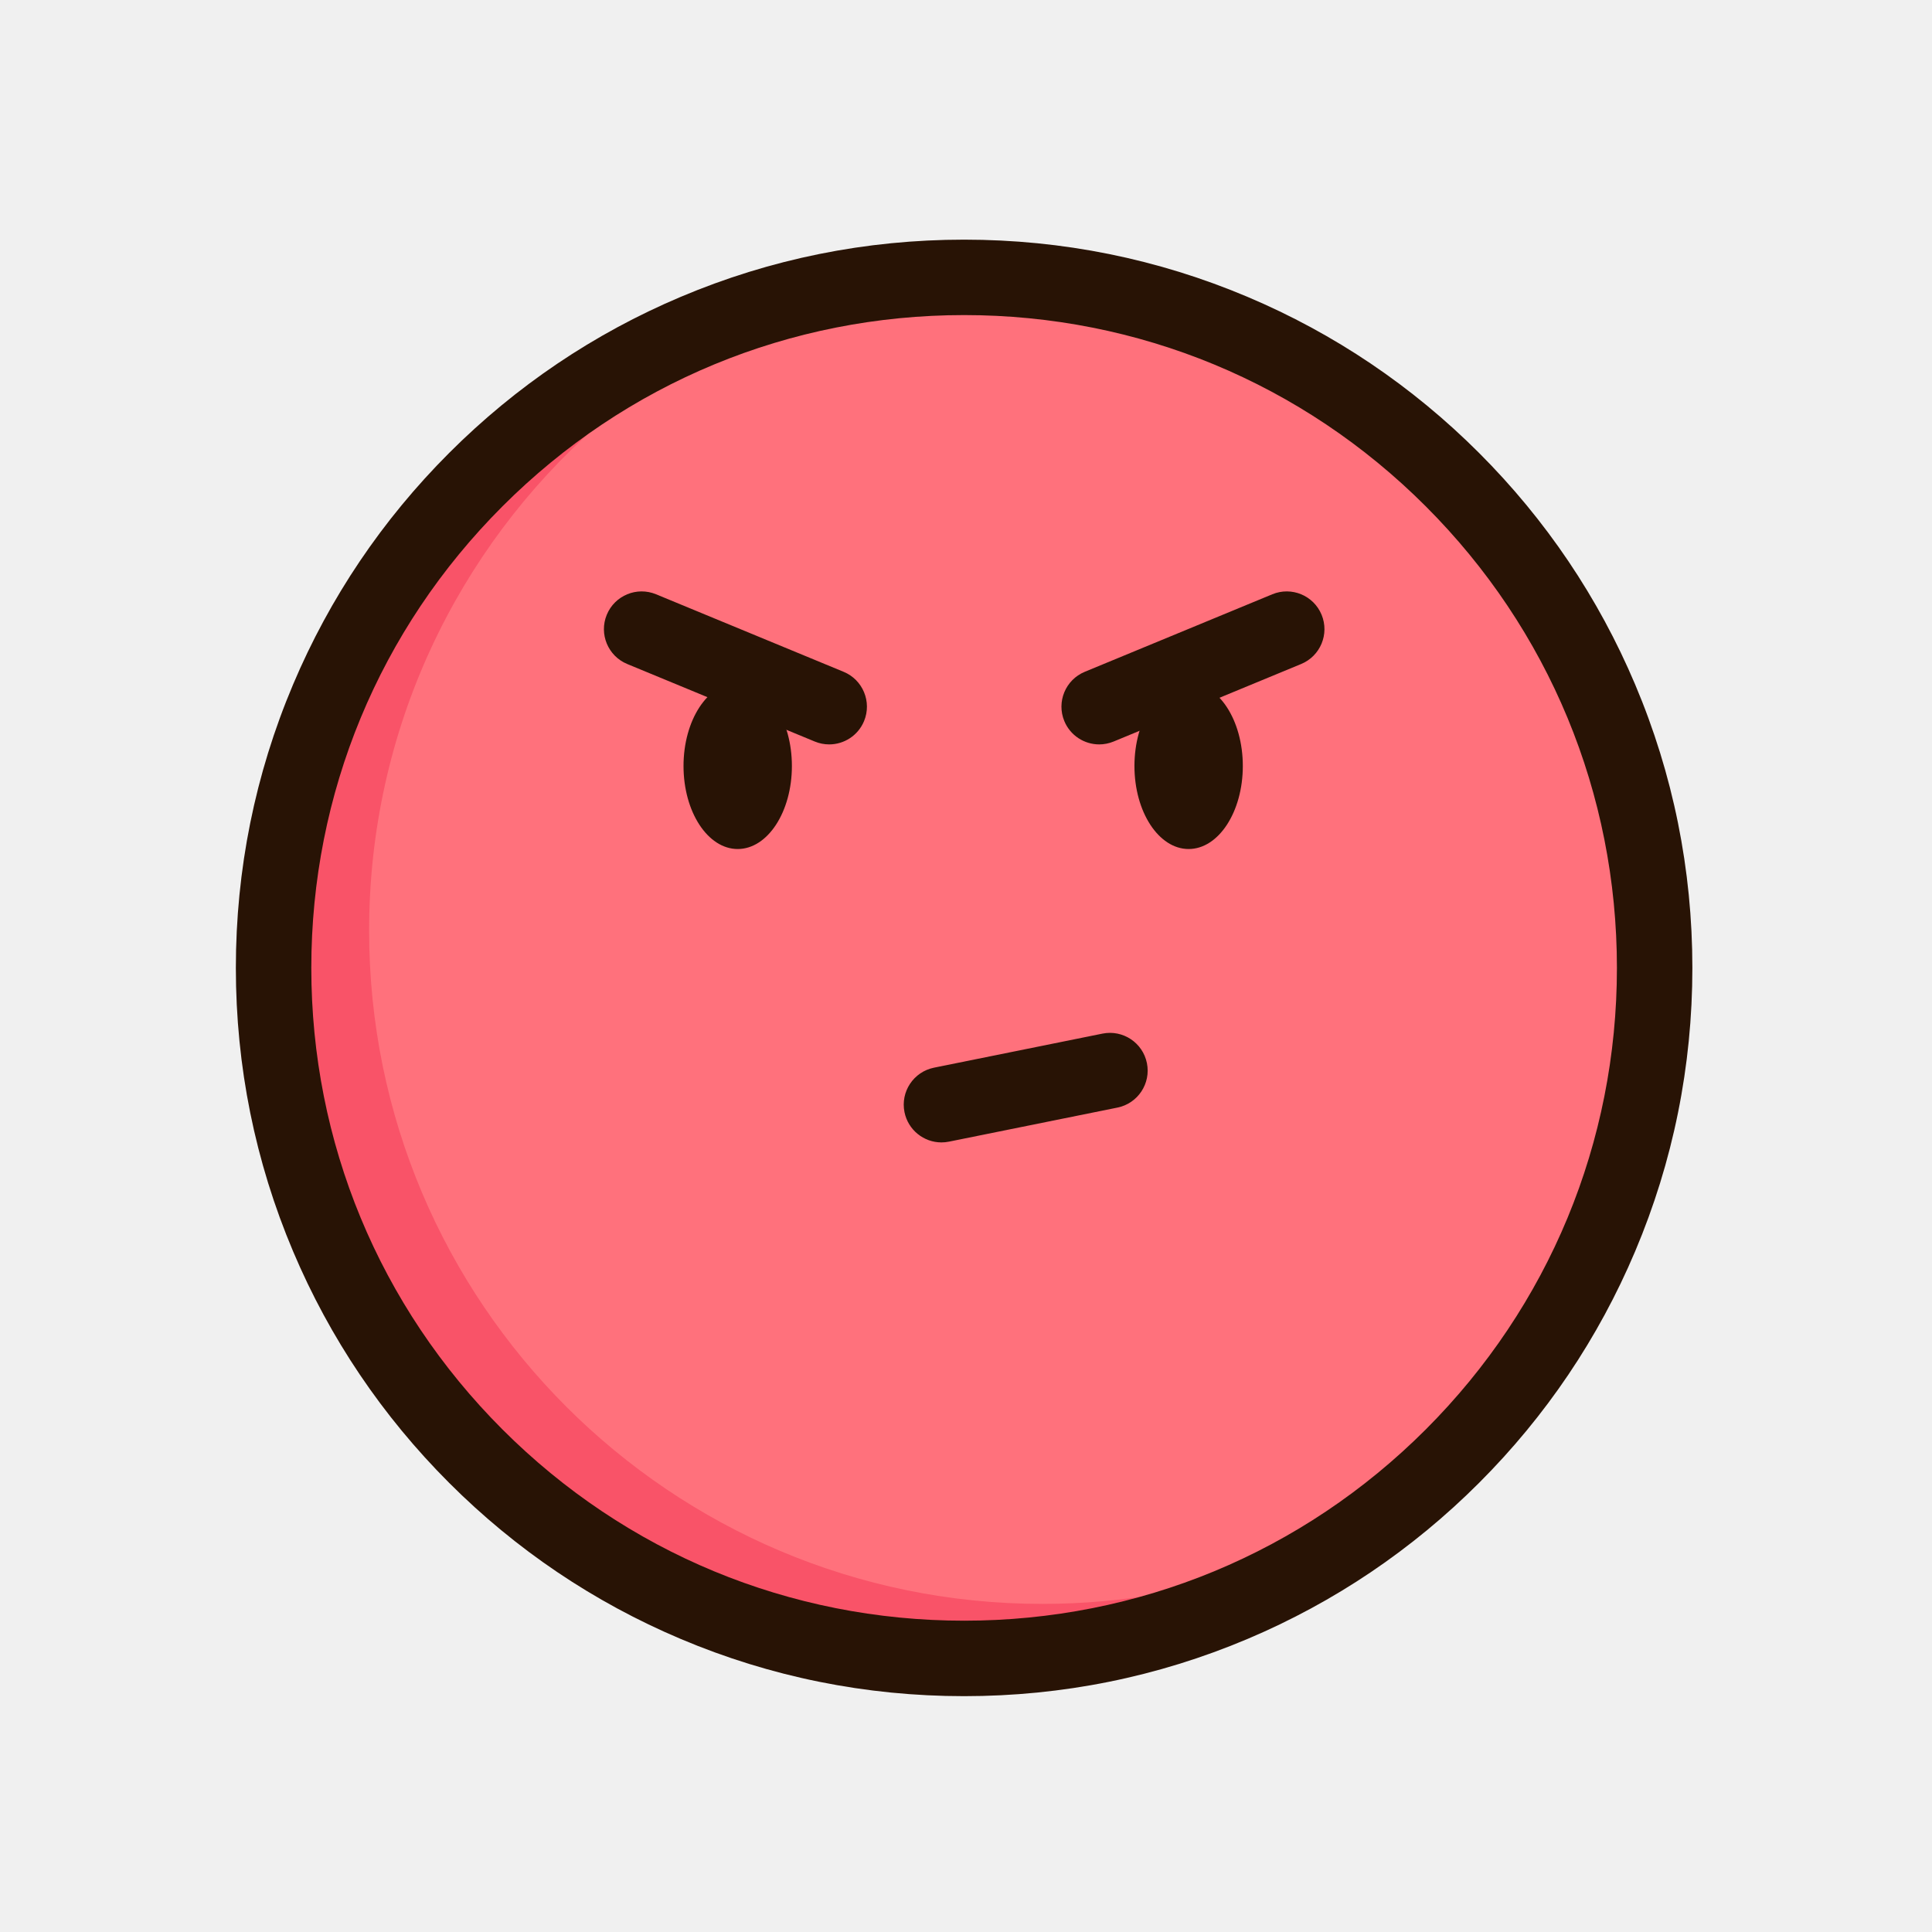
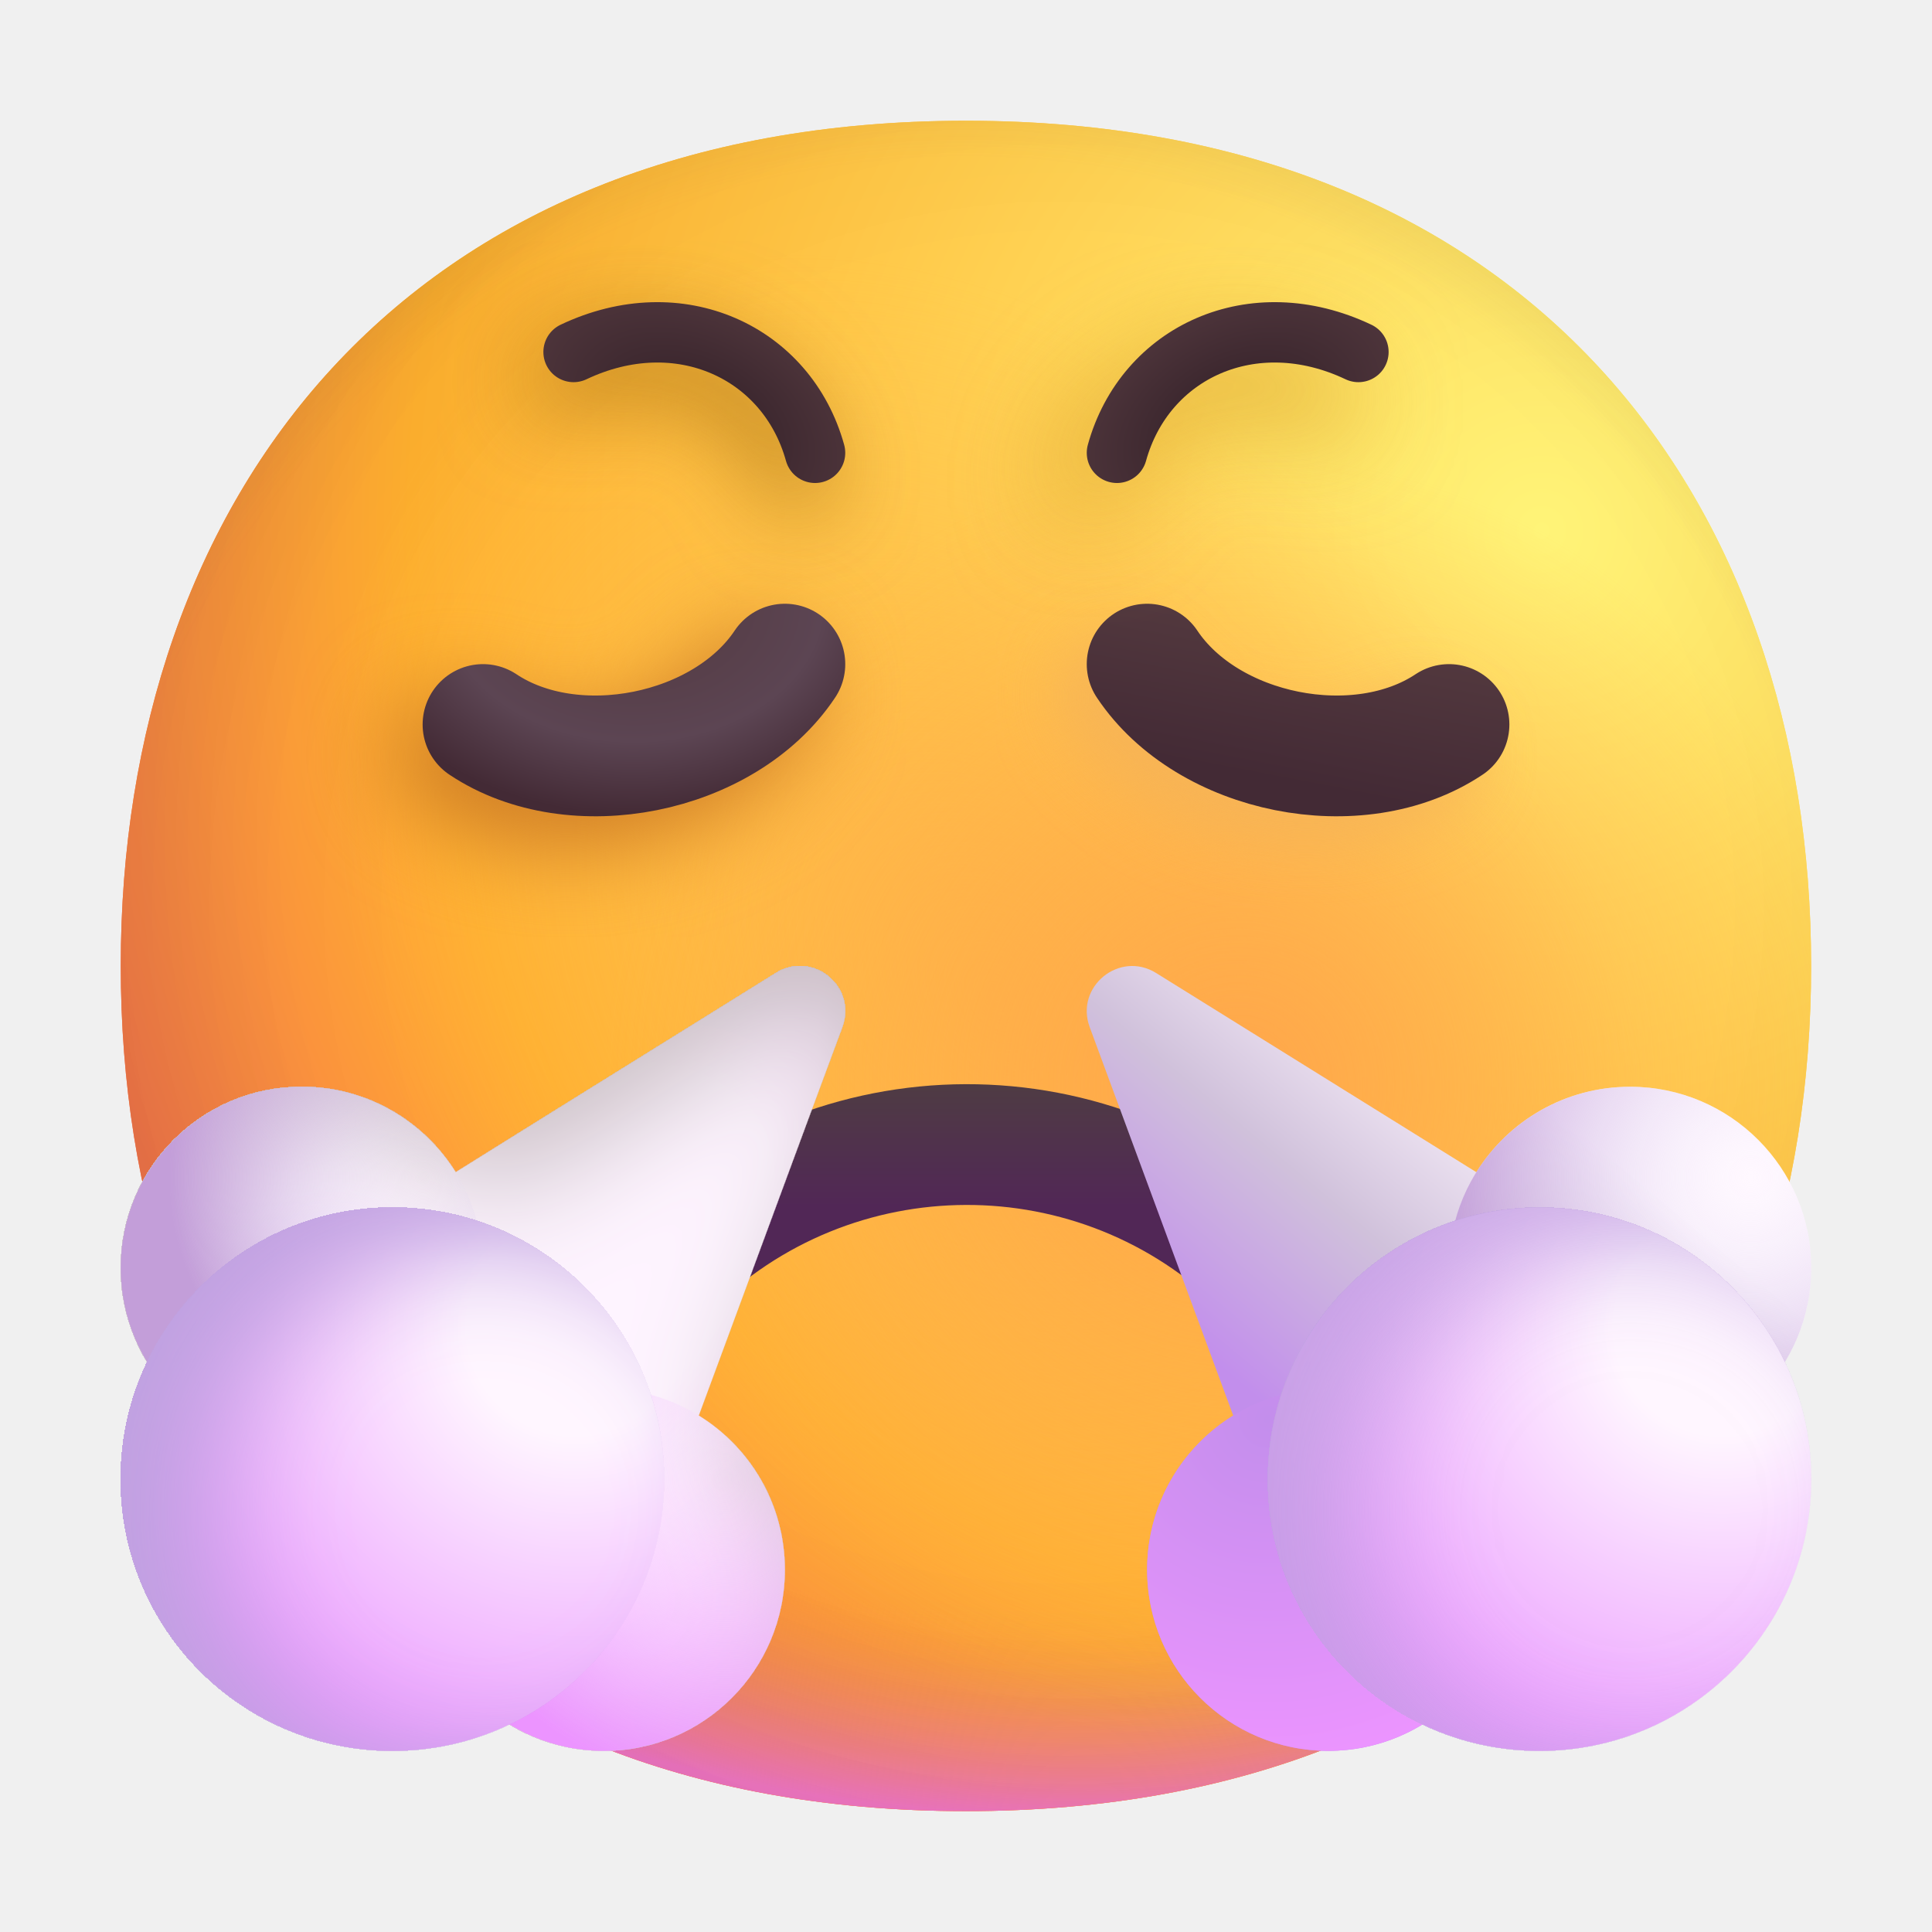
- <svg xmlns="http://www.w3.org/2000/svg" t="1787642874904" class="icon" viewBox="0 0 1024 1024" version="1.1" p-id="2032" width="200" height="200">
-   <path d="M511 513m-366 0a366 366 0 1 0 732 0 366 366 0 1 0-732 0Z" fill="#FF717C" p-id="2033" />
-   <path d="M552.47 850.1c-197.07 0-356.83-159.76-356.83-356.83 0-106.62 46.77-202.32 120.9-267.7-93.44 62.15-155.02 168.39-155.02 289.02 0 191.57 155.3 346.88 346.88 346.88 37.56 0 73.72-5.97 107.6-17.01-20.62 3.7-41.84 5.64-63.53 5.64z" fill="#F95368" p-id="2034" />
-   <path d="M511 899c-52.1 0-102.65-10.21-150.25-30.34-45.97-19.44-87.25-47.27-122.69-82.71-35.44-35.44-63.27-76.72-82.71-122.69-20.13-47.6-30.34-98.15-30.34-150.25s10.21-102.65 30.34-150.25c19.44-45.97 47.27-87.25 82.71-122.69 35.44-35.44 76.72-63.27 122.69-82.71 47.6-20.13 98.15-30.34 150.25-30.34s102.65 10.21 150.25 30.34c45.97 19.44 87.25 47.27 122.69 82.71 35.44 35.44 63.27 76.72 82.71 122.69 20.13 47.6 30.34 98.15 30.34 150.25s-10.21 102.65-30.34 150.25c-19.44 45.97-47.27 87.25-82.71 122.69-35.44 35.44-76.72 63.27-122.69 82.71C613.65 888.79 563.1 899 511 899z m0-732c-92.42 0-179.31 35.99-244.66 101.34S165 420.58 165 513s35.99 179.31 101.34 244.66S418.58 859 511 859s179.31-35.99 244.66-101.34S857 605.42 857 513s-35.99-179.31-101.34-244.66S603.42 167 511 167z" fill="#281305" p-id="2035" />
-   <path d="M362.28 406a28.72 44 0 1 0 57.44 0 28.72 44 0 1 0-57.44 0Z" fill="#281305" p-id="2036" />
-   <path d="M601.28 406a28.72 44 0 1 0 57.44 0 28.72 44 0 1 0-57.44 0Z" fill="#281305" p-id="2037" />
-   <path d="M439.48 394.55c-2.55 0-5.13-0.49-7.63-1.52l-99.4-41.09c-10.21-4.22-15.06-15.92-10.84-26.12 4.22-10.21 15.91-15.06 26.12-10.84l99.4 41.09c10.21 4.22 15.06 15.92 10.84 26.12-3.19 7.71-10.64 12.36-18.49 12.36zM582.6 394.55c-7.85 0-15.3-4.66-18.49-12.36-4.22-10.21 0.63-21.9 10.84-26.12l99.4-41.09c10.21-4.22 21.9 0.63 26.12 10.84 4.22 10.21-0.63 21.9-10.84 26.12l-99.4 41.09c-2.5 1.03-5.09 1.52-7.63 1.52zM498.98 605.5c-9.32 0-17.66-6.55-19.58-16.04-2.19-10.83 4.81-21.38 15.64-23.57l89.28-18.05c10.83-2.19 21.38 4.81 23.57 15.64 2.19 10.83-4.81 21.38-15.64 23.57l-89.28 18.05c-1.34 0.27-2.67 0.4-3.98 0.4z" fill="#281305" p-id="2038" />
+ <svg xmlns="http://www.w3.org/2000/svg" width="32" height="32" viewBox="0 0 32 32" fill="none">
+   <g clip-path="url(#clip0_31_1422)">
+     <path d="M15.999 29.998C25.333 29.998 29.998 23.73 29.998 15.999C29.998 8.268 25.333 2 15.999 2C6.664 2 2 8.268 2 15.999C2 23.73 6.664 29.998 15.999 29.998Z" fill="url(#paint0_radial_31_1422)" />
+     <path d="M15.999 29.998C25.333 29.998 29.998 23.73 29.998 15.999C29.998 8.268 25.333 2 15.999 2C6.664 2 2 8.268 2 15.999C2 23.73 6.664 29.998 15.999 29.998Z" fill="url(#paint1_radial_31_1422)" />
+     <path d="M15.999 29.998C25.333 29.998 29.998 23.73 29.998 15.999C29.998 8.268 25.333 2 15.999 2C6.664 2 2 8.268 2 15.999C2 23.73 6.664 29.998 15.999 29.998Z" fill="url(#paint2_radial_31_1422)" />
+     <path d="M15.999 29.998C25.333 29.998 29.998 23.73 29.998 15.999C29.998 8.268 25.333 2 15.999 2C6.664 2 2 8.268 2 15.999C2 23.73 6.664 29.998 15.999 29.998Z" fill="url(#paint3_radial_31_1422)" fill-opacity="0.6" />
+     <path d="M15.999 29.998C25.333 29.998 29.998 23.73 29.998 15.999C29.998 8.268 25.333 2 15.999 2C6.664 2 2 8.268 2 15.999C2 23.73 6.664 29.998 15.999 29.998Z" fill="url(#paint4_radial_31_1422)" />
+     <path d="M15.999 29.998C25.333 29.998 29.998 23.73 29.998 15.999C29.998 8.268 25.333 2 15.999 2C6.664 2 2 8.268 2 15.999C2 23.73 6.664 29.998 15.999 29.998Z" fill="url(#paint5_radial_31_1422)" />
+     <path d="M15.999 29.998C25.333 29.998 29.998 23.73 29.998 15.999C29.998 8.268 25.333 2 15.999 2C6.664 2 2 8.268 2 15.999C2 23.73 6.664 29.998 15.999 29.998Z" fill="url(#paint6_radial_31_1422)" />
+     <path d="M15.999 29.998C25.333 29.998 29.998 23.73 29.998 15.999C29.998 8.268 25.333 2 15.999 2C6.664 2 2 8.268 2 15.999C2 23.73 6.664 29.998 15.999 29.998Z" fill="url(#paint7_radial_31_1422)" />
+     <path fill-rule="evenodd" clip-rule="evenodd" d="M20.245 21.7C17.897 19.368 14.099 19.377 11.758 21.726C11.369 22.117 10.735 22.118 10.344 21.728C9.953 21.339 9.952 20.705 10.342 20.314C13.461 17.183 18.523 17.172 21.654 20.28C22.047 20.669 22.049 21.302 21.66 21.695C21.271 22.086 20.637 22.089 20.245 21.7Z" fill="url(#paint8_linear_31_1422)" />
+     <g filter="url(#filter0_f_31_1422)">
+       <path d="M12.5 11.5C11.5 13 9 13.5 7.5 12.5" stroke="#CE7C25" stroke-width="2" stroke-linecap="round" stroke-linejoin="round" />
+     </g>
+     <path d="M13 11C12 12.5 9.5 13 8 12" stroke="url(#paint9_radial_31_1422)" stroke-width="2" stroke-linecap="round" stroke-linejoin="round" />
+     <g opacity="0.7" filter="url(#filter1_f_31_1422)">
+       <path d="M18.5 11.5C19.5 13 22 13.5 23.5 12.5" stroke="#F4B158" stroke-width="2" stroke-linecap="round" stroke-linejoin="round" />
+     </g>
+     <path d="M19 11C20 12.5 22.5 13 24 12" stroke="url(#paint10_linear_31_1422)" stroke-width="2" stroke-linecap="round" stroke-linejoin="round" />
+     <g opacity="0.8" filter="url(#filter2_f_31_1422)">
+       <path d="M9.25 6.325C11 5.495 12.787 6.325 13.25 7.995" stroke="#AA7013" stroke-linecap="round" stroke-linejoin="round" />
+     </g>
+     <path d="M9.5 5.83C11.25 5 13.037 5.83 13.5 7.5" stroke="url(#paint11_radial_31_1422)" stroke-linecap="round" stroke-linejoin="round" />
+     <g opacity="0.8" filter="url(#filter3_f_31_1422)">
+       <path d="M22.05 6.724C20.377 5.749 18.525 6.424 17.923 8.049" stroke="#D59A25" stroke-linecap="round" stroke-linejoin="round" />
+     </g>
+     <path d="M22.5 5.83C20.75 5 18.962 5.83 18.5 7.5" stroke="url(#paint12_radial_31_1422)" stroke-linecap="round" stroke-linejoin="round" />
+     <g filter="url(#filter4_i_31_1422)">
+       <path fill-rule="evenodd" clip-rule="evenodd" d="M5 24C3.343 24 2 22.657 2 21C2 19.343 3.343 18 5 18C6.075 18 7.018 18.566 7.548 19.415L12.852 16.116C13.458 15.739 14.199 16.343 13.951 17.013L11.574 23.446C12.43 23.974 13 24.921 13 26C13 27.657 11.657 29 10 29C8.343 29 7 27.657 7 26C7 25.649 7.06 25.313 7.171 25H5L5 24Z" fill="url(#paint13_radial_31_1422)" />
+     </g>
+     <path d="M5 24C6.657 24 8 22.657 8 21C8 19.343 6.657 18 5 18C3.343 18 2 19.343 2 21C2 22.657 3.343 24 5 24Z" fill="url(#paint14_radial_31_1422)" />
+     <path d="M10 29C11.657 29 13 27.657 13 26C13 24.343 11.657 23 10 23C8.343 23 7 24.343 7 26C7 27.657 8.343 29 10 29Z" fill="url(#paint15_radial_31_1422)" />
+     <g filter="url(#filter5_i_31_1422)">
+       <path d="M6.5 29C8.985 29 11 26.985 11 24.5C11 22.015 8.985 20 6.5 20C4.015 20 2 22.015 2 24.5C2 26.985 4.015 29 6.5 29Z" fill="url(#paint16_radial_31_1422)" />
+     </g>
+     <path fill-rule="evenodd" clip-rule="evenodd" d="M27 24C28.657 24 30 22.657 30 21C30 19.343 28.657 18 27 18C25.925 18 24.982 18.566 24.453 19.415L19.149 16.116C18.542 15.739 17.801 16.343 18.049 17.013L20.426 23.446C19.571 23.974 19 24.921 19 26C19 27.657 20.344 29 22 29C23.657 29 25 27.657 25 26C25 25.649 24.94 25.313 24.83 25H27L27 24Z" fill="url(#paint17_linear_31_1422)" />
+     <path d="M27 24C28.657 24 30 22.657 30 21C30 19.343 28.657 18 27 18C25.344 18 24 19.343 24 21C24 22.657 25.344 24 27 24Z" fill="url(#paint18_radial_31_1422)" />
+     <path d="M22 29C23.657 29 25 27.657 25 26C25 24.343 23.657 23 22 23C20.344 23 19 24.343 19 26C19 27.657 20.344 29 22 29Z" fill="url(#paint19_radial_31_1422)" />
+     <g filter="url(#filter6_i_31_1422)">
+       <path d="M25.5 29C27.986 29 30 26.985 30 24.5C30 22.015 27.986 20 25.5 20C23.015 20 21 22.015 21 24.5C21 26.985 23.015 29 25.5 29Z" fill="url(#paint20_radial_31_1422)" />
+     </g>
+   </g>
+   <defs>
+     <filter id="filter0_f_31_1422" x="5" y="9" width="10" height="6.52" filterUnits="userSpaceOnUse" color-interpolation-filters="sRGB">
+       <feFlood flood-opacity="0" result="BackgroundImageFix" />
+       <feBlend mode="normal" in="SourceGraphic" in2="BackgroundImageFix" result="shape" />
+       <feGaussianBlur stdDeviation="0.75" result="effect1_foregroundBlur_31_1422" />
+     </filter>
+     <filter id="filter1_f_31_1422" x="16.5" y="9.5" width="9" height="5.52" filterUnits="userSpaceOnUse" color-interpolation-filters="sRGB">
+       <feFlood flood-opacity="0" result="BackgroundImageFix" />
+       <feBlend mode="normal" in="SourceGraphic" in2="BackgroundImageFix" result="shape" />
+       <feGaussianBlur stdDeviation="0.5" result="effect1_foregroundBlur_31_1422" />
+     </filter>
+     <filter id="filter2_f_31_1422" x="7.25" y="4.001" width="8" height="5.995" filterUnits="userSpaceOnUse" color-interpolation-filters="sRGB">
+       <feFlood flood-opacity="0" result="BackgroundImageFix" />
+       <feBlend mode="normal" in="SourceGraphic" in2="BackgroundImageFix" result="shape" />
+       <feGaussianBlur stdDeviation="0.75" result="effect1_foregroundBlur_31_1422" />
+     </filter>
+     <filter id="filter3_f_31_1422" x="15.672" y="4.023" width="8.627" height="6.276" filterUnits="userSpaceOnUse" color-interpolation-filters="sRGB">
+       <feFlood flood-opacity="0" result="BackgroundImageFix" />
+       <feBlend mode="normal" in="SourceGraphic" in2="BackgroundImageFix" result="shape" />
+       <feGaussianBlur stdDeviation="0.875" result="effect1_foregroundBlur_31_1422" />
+     </filter>
+     <filter id="filter4_i_31_1422" x="2" y="15.999" width="12.501" height="13.501" filterUnits="userSpaceOnUse" color-interpolation-filters="sRGB">
+       <feFlood flood-opacity="0" result="BackgroundImageFix" />
+       <feBlend mode="normal" in="SourceGraphic" in2="BackgroundImageFix" result="shape" />
+       <feColorMatrix in="SourceAlpha" type="matrix" values="0 0 0 0 0 0 0 0 0 0 0 0 0 0 0 0 0 0 127 0" result="hardAlpha" />
+       <feOffset dx="0.5" dy="0.5" />
+       <feGaussianBlur stdDeviation="1" />
+       <feComposite in2="hardAlpha" operator="arithmetic" k2="-1" k3="1" />
+       <feColorMatrix type="matrix" values="0 0 0 0 0.784 0 0 0 0 0.745 0 0 0 0 0.765 0 0 0 1 0" />
+       <feBlend mode="normal" in2="shape" result="effect1_innerShadow_31_1422" />
+     </filter>
+     <filter id="filter5_i_31_1422" x="2" y="20" width="10.5" height="9.5" filterUnits="userSpaceOnUse" color-interpolation-filters="sRGB">
+       <feFlood flood-opacity="0" result="BackgroundImageFix" />
+       <feBlend mode="normal" in="SourceGraphic" in2="BackgroundImageFix" result="shape" />
+       <feColorMatrix in="SourceAlpha" type="matrix" values="0 0 0 0 0 0 0 0 0 0 0 0 0 0 0 0 0 0 127 0" result="hardAlpha" />
+       <feOffset dx="1.5" dy="0.5" />
+       <feGaussianBlur stdDeviation="1" />
+       <feComposite in2="hardAlpha" operator="arithmetic" k2="-1" k3="1" />
+       <feColorMatrix type="matrix" values="0 0 0 0 0.75 0 0 0 0 0.634 0 0 0 0 0.879 0 0 0 1 0" />
+       <feBlend mode="normal" in2="shape" result="effect1_innerShadow_31_1422" />
+     </filter>
+     <filter id="filter6_i_31_1422" x="21" y="20" width="10.5" height="9.5" filterUnits="userSpaceOnUse" color-interpolation-filters="sRGB">
+       <feFlood flood-opacity="0" result="BackgroundImageFix" />
+       <feBlend mode="normal" in="SourceGraphic" in2="BackgroundImageFix" result="shape" />
+       <feColorMatrix in="SourceAlpha" type="matrix" values="0 0 0 0 0 0 0 0 0 0 0 0 0 0 0 0 0 0 127 0" result="hardAlpha" />
+       <feOffset dx="1.5" dy="0.5" />
+       <feGaussianBlur stdDeviation="1" />
+       <feComposite in2="hardAlpha" operator="arithmetic" k2="-1" k3="1" />
+       <feColorMatrix type="matrix" values="0 0 0 0 0.75 0 0 0 0 0.634 0 0 0 0 0.879 0 0 0 0.8 0" />
+       <feBlend mode="normal" in2="shape" result="effect1_innerShadow_31_1422" />
+     </filter>
+     <radialGradient id="paint0_radial_31_1422" cx="0" cy="0" r="1" gradientUnits="userSpaceOnUse" gradientTransform="translate(25.5 9) rotate(132.839) scale(37.5033)">
+       <stop stop-color="#FFF478" />
+       <stop offset="0.475" stop-color="#FFB02E" />
+       <stop offset="1" stop-color="#F70A8D" />
+     </radialGradient>
+     <radialGradient id="paint1_radial_31_1422" cx="0" cy="0" r="1" gradientUnits="userSpaceOnUse" gradientTransform="translate(25.5 9) rotate(131.878) scale(38.9487)">
+       <stop stop-color="#FFF478" />
+       <stop offset="0.475" stop-color="#FFB02E" />
+       <stop offset="1" stop-color="#F70A8D" />
+     </radialGradient>
+     <radialGradient id="paint2_radial_31_1422" cx="0" cy="0" r="1" gradientUnits="userSpaceOnUse" gradientTransform="translate(16 12.5) rotate(101.31) scale(17.8466 22.8581)">
+       <stop offset="0.788" stop-color="#F59639" stop-opacity="0" />
+       <stop offset="0.973" stop-color="#FF7DCE" />
+     </radialGradient>
+     <radialGradient id="paint3_radial_31_1422" cx="0" cy="0" r="1" gradientUnits="userSpaceOnUse" gradientTransform="translate(18 14) rotate(135) scale(41.0122)">
+       <stop offset="0.315" stop-opacity="0" />
+       <stop offset="1" />
+     </radialGradient>
+     <radialGradient id="paint4_radial_31_1422" cx="0" cy="0" r="1" gradientUnits="userSpaceOnUse" gradientTransform="translate(16 17) rotate(77.692) scale(28.1469)">
+       <stop offset="0.508" stop-color="#7D6133" stop-opacity="0" />
+       <stop offset="1" stop-color="#715B32" />
+     </radialGradient>
+     <radialGradient id="paint5_radial_31_1422" cx="0" cy="0" r="1" gradientUnits="userSpaceOnUse" gradientTransform="translate(16.5 16.5) rotate(55.7131) scale(13.3135 9.65032)">
+       <stop stop-color="#FFB849" />
+       <stop offset="1" stop-color="#FFB847" stop-opacity="0" />
+     </radialGradient>
+     <radialGradient id="paint6_radial_31_1422" cx="0" cy="0" r="1" gradientUnits="userSpaceOnUse" gradientTransform="translate(20.5 18) rotate(9.86581) scale(11.6726)">
+       <stop stop-color="#FFA64B" />
+       <stop offset="0.9" stop-color="#FFAE46" stop-opacity="0" />
+     </radialGradient>
+     <radialGradient id="paint7_radial_31_1422" cx="0" cy="0" r="1" gradientUnits="userSpaceOnUse" gradientTransform="translate(17.5 15) rotate(43.9708) scale(59.0529)">
+       <stop offset="0.185" stop-opacity="0" />
+       <stop offset="1" stop-opacity="0.4" />
+     </radialGradient>
+     <linearGradient id="paint8_linear_31_1422" x1="16" y1="17.926" x2="16" y2="19.989" gradientUnits="userSpaceOnUse">
+       <stop stop-color="#4F3C43" />
+       <stop offset="1" stop-color="#512756" />
+     </linearGradient>
+     <radialGradient id="paint9_radial_31_1422" cx="0" cy="0" r="1" gradientUnits="userSpaceOnUse" gradientTransform="translate(10.5 10) rotate(90) scale(3.5 4.7996)">
+       <stop stop-color="#52383E" />
+       <stop offset="0.651" stop-color="#5C4553" />
+       <stop offset="1" stop-color="#432A35" />
+     </radialGradient>
+     <linearGradient id="paint10_linear_31_1422" x1="21.5" y1="10.5" x2="21.038" y2="12.912" gradientUnits="userSpaceOnUse">
+       <stop stop-color="#52383E" />
+       <stop offset="1" stop-color="#432A35" />
+     </linearGradient>
+     <radialGradient id="paint11_radial_31_1422" cx="0" cy="0" r="1" gradientUnits="userSpaceOnUse" gradientTransform="translate(11.5 7) rotate(-63.435) scale(2.23607 3.35294)">
+       <stop stop-color="#301E26" />
+       <stop offset="1" stop-color="#52383E" />
+     </radialGradient>
+     <radialGradient id="paint12_radial_31_1422" cx="0" cy="0" r="1" gradientUnits="userSpaceOnUse" gradientTransform="translate(20.5 7) rotate(-116.565) scale(2.23607 3.35294)">
+       <stop stop-color="#301E26" />
+       <stop offset="1" stop-color="#52383E" />
+     </radialGradient>
+     <radialGradient id="paint13_radial_31_1422" cx="0" cy="0" r="1" gradientUnits="userSpaceOnUse" gradientTransform="translate(7.18312 22) rotate(56.3916) scale(9.60569 18.9147)">
+       <stop offset="0.336" stop-color="#FEF4FF" />
+       <stop offset="1" stop-color="#F8B1FF" />
+     </radialGradient>
+     <radialGradient id="paint14_radial_31_1422" cx="0" cy="0" r="1" gradientUnits="userSpaceOnUse" gradientTransform="translate(7 19.5) rotate(139.399) scale(4.60977)">
+       <stop stop-color="#EEEAF9" stop-opacity="0" />
+       <stop offset="0.91" stop-color="#C39ED9" />
+     </radialGradient>
+     <radialGradient id="paint15_radial_31_1422" cx="0" cy="0" r="1" gradientUnits="userSpaceOnUse" gradientTransform="translate(12 24.5) rotate(95.1944) scale(5.52268)">
+       <stop stop-color="#FAE8FF" stop-opacity="0" />
+       <stop offset="0.91" stop-color="#EC94FF" />
+     </radialGradient>
+     <radialGradient id="paint16_radial_31_1422" cx="0" cy="0" r="1" gradientUnits="userSpaceOnUse" gradientTransform="translate(9.5 22) rotate(135) scale(11.3137)">
+       <stop offset="0.157" stop-color="#FFF6FF" />
+       <stop offset="0.741" stop-color="#E88DFF" />
+     </radialGradient>
+     <linearGradient id="paint17_linear_31_1422" x1="26.5" y1="19" x2="21.5" y2="25" gradientUnits="userSpaceOnUse">
+       <stop stop-color="#FFF8FF" />
+       <stop offset="0.455" stop-color="#D0C1DB" />
+       <stop offset="0.874" stop-color="#C28EEC" />
+     </linearGradient>
+     <radialGradient id="paint18_radial_31_1422" cx="0" cy="0" r="1" gradientUnits="userSpaceOnUse" gradientTransform="translate(29.0005 19.5) rotate(135.003) scale(5.6572)">
+       <stop stop-color="#EEEAF9" stop-opacity="0" />
+       <stop offset="0.91" stop-color="#C39ED9" />
+     </radialGradient>
+     <radialGradient id="paint19_radial_31_1422" cx="0" cy="0" r="1" gradientUnits="userSpaceOnUse" gradientTransform="translate(21 23.5) rotate(108.435) scale(6.32456)">
+       <stop stop-color="#C38EEC" />
+       <stop offset="0.91" stop-color="#EC94FF" />
+     </radialGradient>
+     <radialGradient id="paint20_radial_31_1422" cx="0" cy="0" r="1" gradientUnits="userSpaceOnUse" gradientTransform="translate(28.5005 22) rotate(135) scale(11.3137)">
+       <stop offset="0.157" stop-color="#FFF6FF" />
+       <stop offset="0.741" stop-color="#E88DFF" />
+     </radialGradient>
+     <clipPath id="clip0_31_1422">
+       <rect width="32" height="32" fill="white" />
+     </clipPath>
+   </defs>
</svg>
